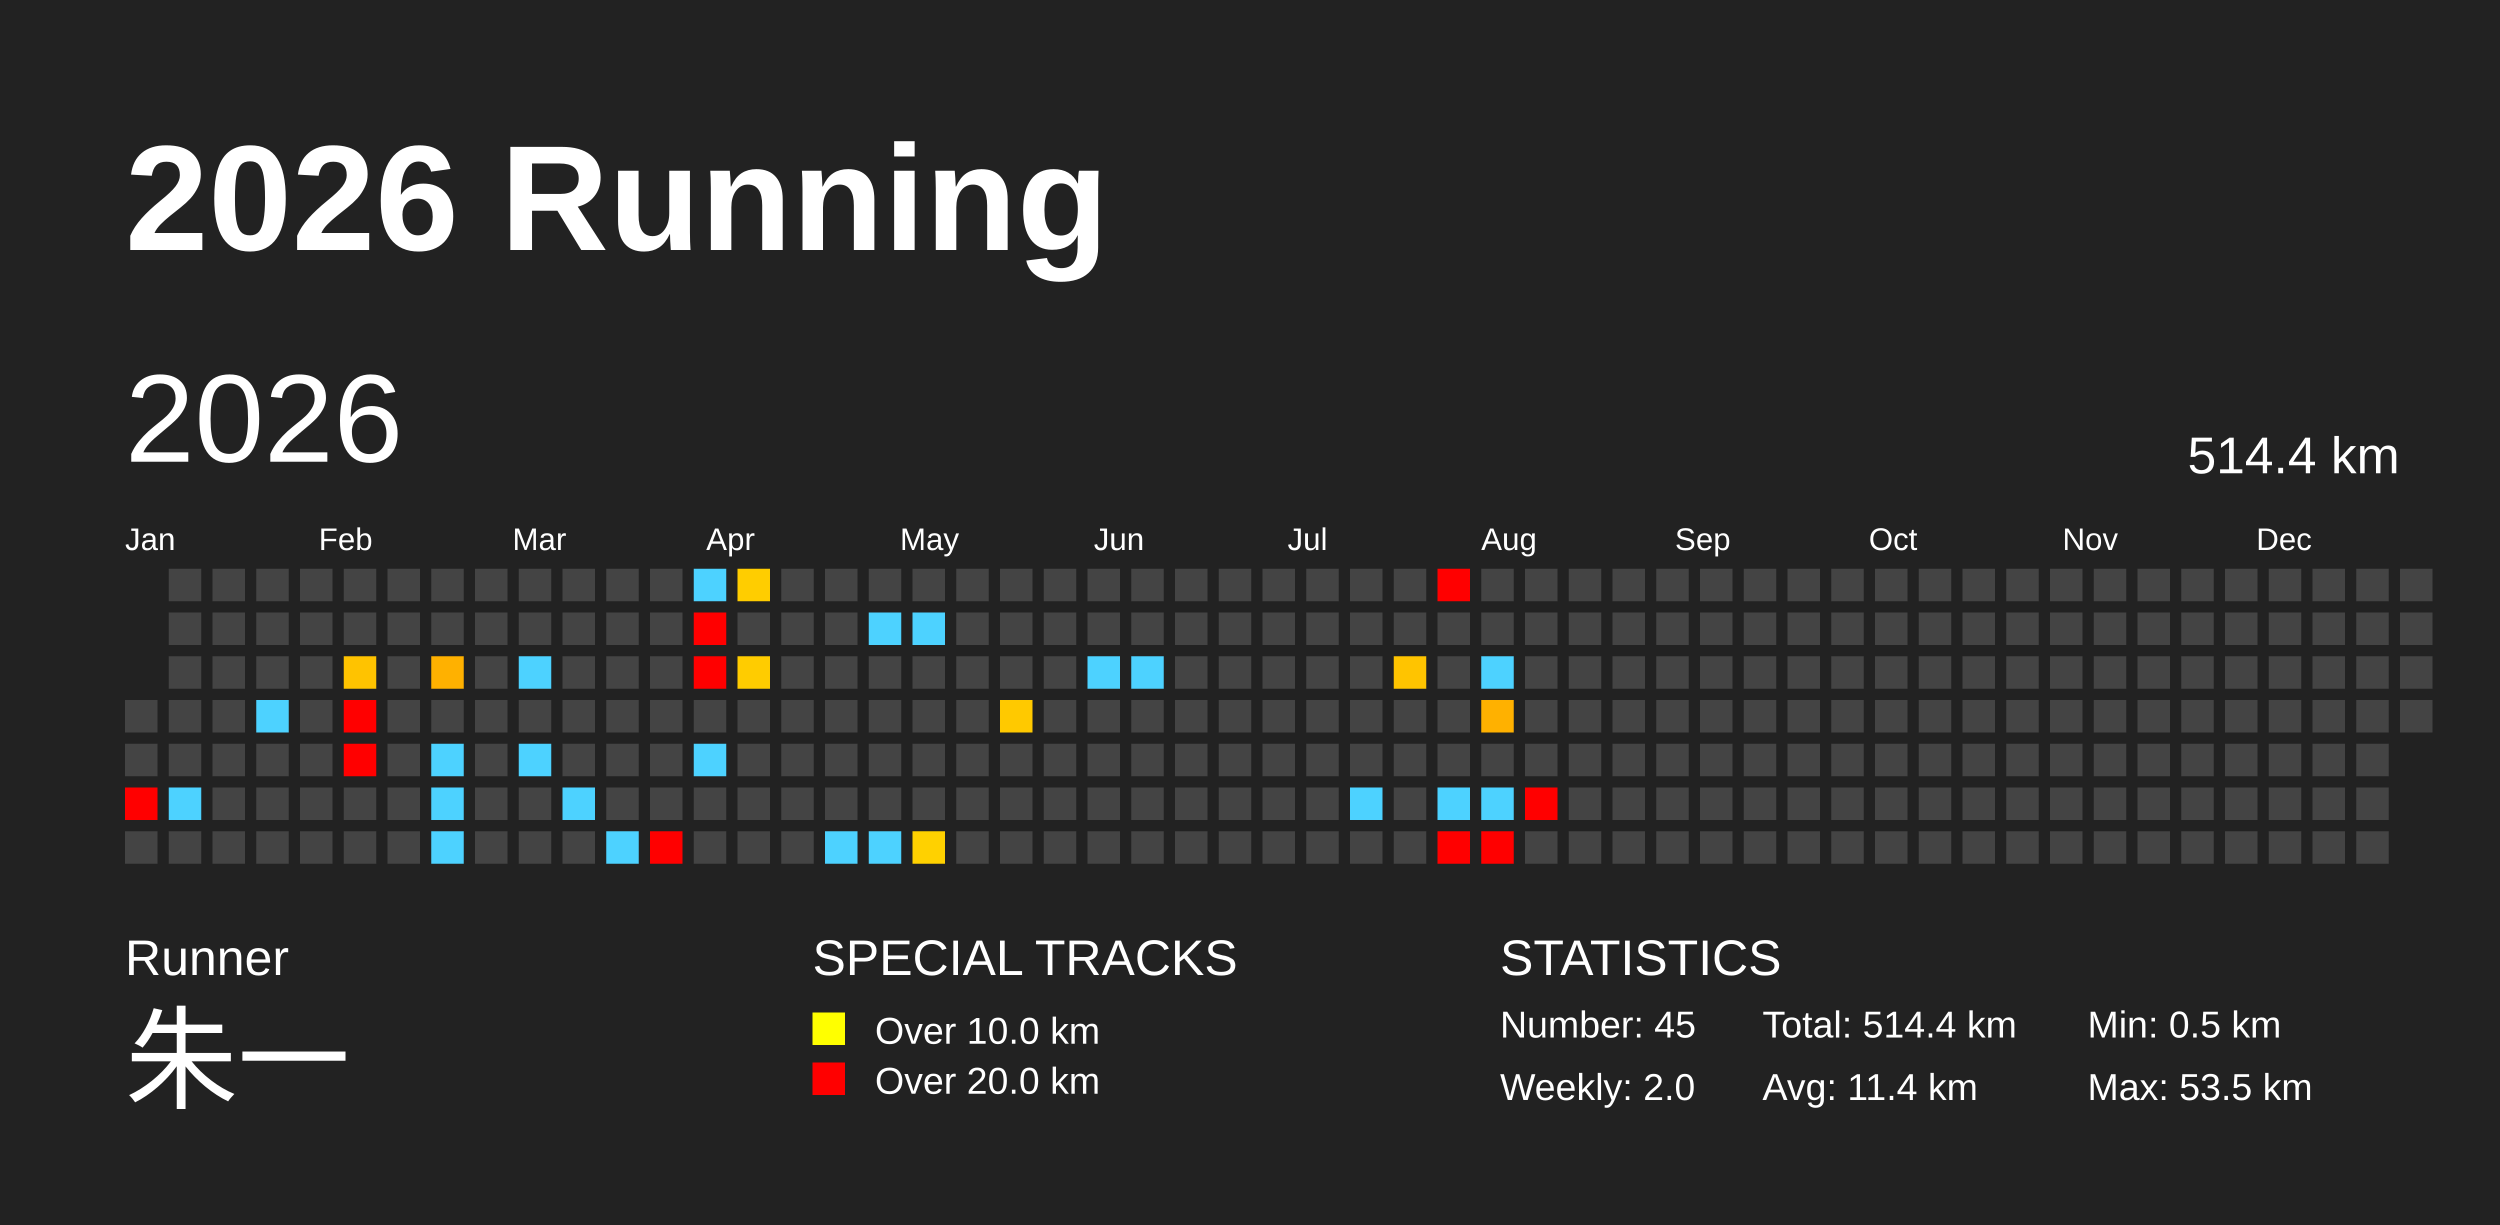
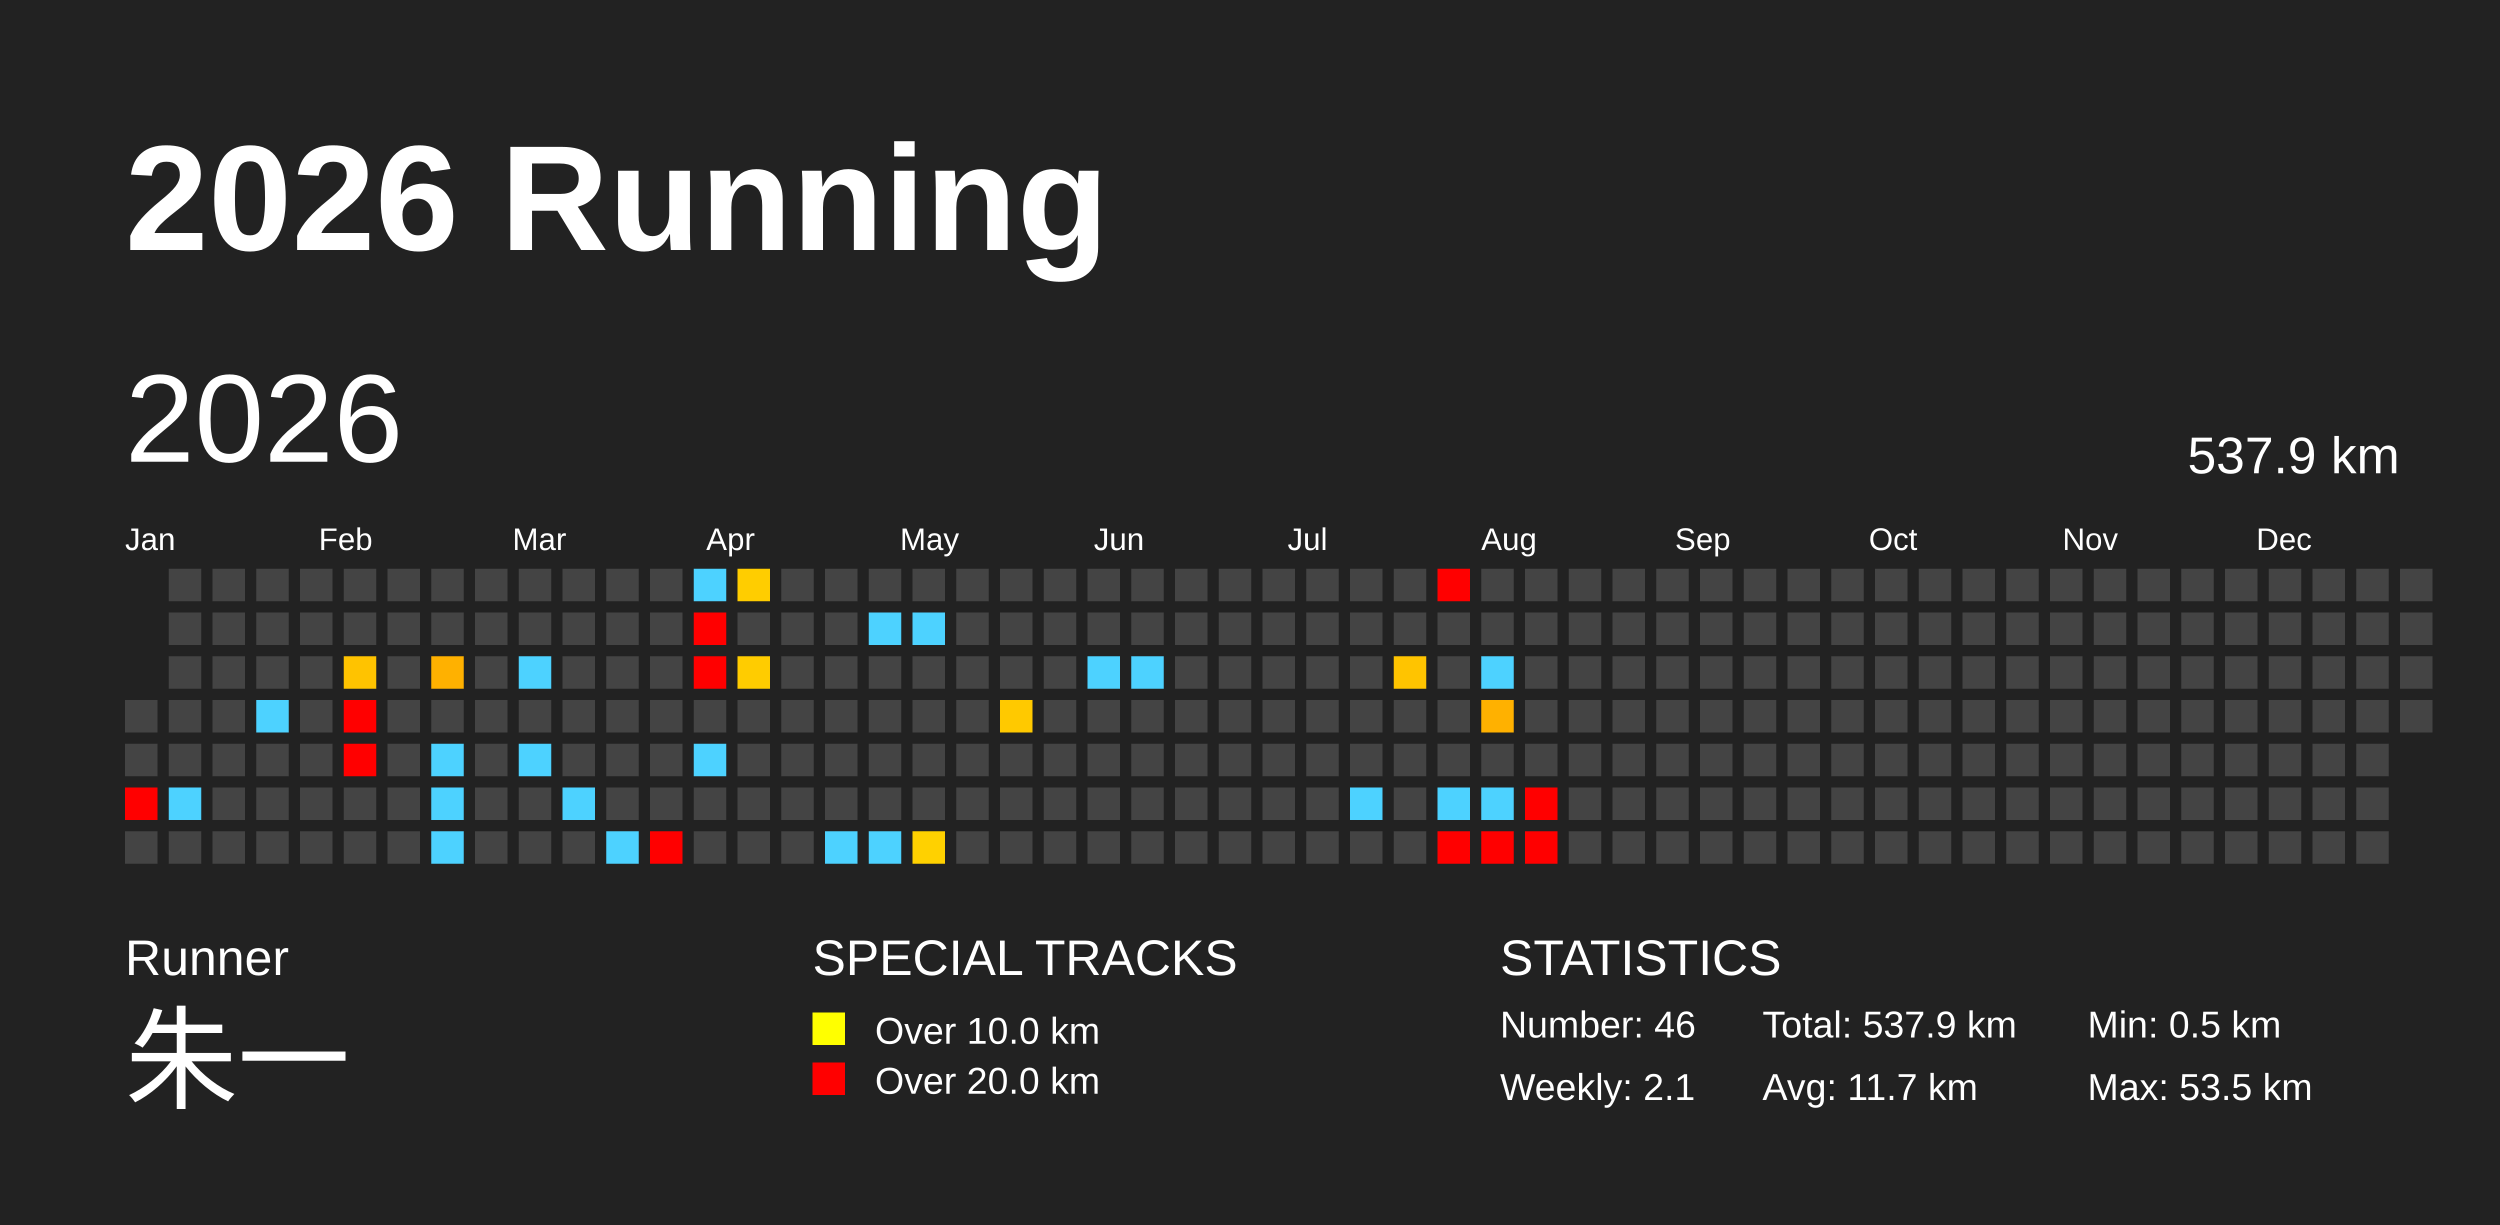
<svg xmlns="http://www.w3.org/2000/svg" baseProfile="full" height="98mm" version="1.1" viewBox="0,0,200,98" width="200mm">
  <defs />
  <rect fill="#222222" height="98" width="200" x="0" y="0" />
  <text fill="#FFFFFF" style="font-size:12px; font-family:Arial; font-weight:bold;" x="10" y="20">2026 Running</text>
  <text fill="#FFFFFF" style="font-size:4px; font-family:Arial" x="10" y="78">Runner</text>
  <text fill="#FFFFFF" style="font-size:9px; font-family:Arial" x="10" y="88">朱一</text>
  <text fill="#FFFFFF" style="font-size:4px; font-family:Arial" x="65" y="78">SPECIAL TRACKS</text>
  <rect fill="yellow" height="2.6" width="2.6" x="65" y="81" />
  <text fill="#FFFFFF" style="font-size:3px; font-family:Arial" x="70" y="83.5">Over 10.0 km</text>
  <rect fill="red" height="2.6" width="2.6" x="65" y="85" />
  <text fill="#FFFFFF" style="font-size:3px; font-family:Arial" x="70" y="87.5">Over 20.0 km</text>
  <text fill="#FFFFFF" style="font-size:4px; font-family:Arial" x="120" y="78">STATISTICS</text>
-   <text fill="#FFFFFF" style="font-size:3px; font-family:Arial" x="120" y="83">Number: 45</text>
-   <text fill="#FFFFFF" style="font-size:3px; font-family:Arial" x="120" y="88">Weekly: 2.0</text>
-   <text fill="#FFFFFF" style="font-size:3px; font-family:Arial" x="141" y="83">Total: 514.4 km</text>
-   <text fill="#FFFFFF" style="font-size:3px; font-family:Arial" x="141" y="88">Avg: 11.4 km</text>
+   <text fill="#FFFFFF" style="font-size:3px; font-family:Arial" x="120" y="83">Number: 46</text>
+   <text fill="#FFFFFF" style="font-size:3px; font-family:Arial" x="120" y="88">Weekly: 2.1</text>
+   <text fill="#FFFFFF" style="font-size:3px; font-family:Arial" x="141" y="83">Total: 537.9 km</text>
+   <text fill="#FFFFFF" style="font-size:3px; font-family:Arial" x="141" y="88">Avg: 11.7 km</text>
  <text fill="#FFFFFF" style="font-size:3px; font-family:Arial" x="167" y="83">Min: 0.5 km</text>
  <text fill="#FFFFFF" style="font-size:3px; font-family:Arial" x="167" y="88">Max: 53.5 km</text>
  <text dominant-baseline="hanging" fill="#FFFFFF" style="font-size:10.0px; font-family:Arial;" x="10" y="30">2026</text>
-   <text dominant-baseline="hanging" fill="#FFFFFF" style="font-size:4.125px; font-family:Arial;" x="175" y="35">514.4 km</text>
+   <text dominant-baseline="hanging" fill="#FFFFFF" style="font-size:4.125px; font-family:Arial;" x="175" y="35">537.9 km</text>
  <text fill="#FFFFFF" style="font-size:2.5px; font-family:Arial" x="10.0" y="44">Jan</text>
  <text fill="#FFFFFF" style="font-size:2.5px; font-family:Arial" x="25.5" y="44">Feb</text>
  <text fill="#FFFFFF" style="font-size:2.5px; font-family:Arial" x="41.0" y="44">Mar</text>
  <text fill="#FFFFFF" style="font-size:2.5px; font-family:Arial" x="56.5" y="44">Apr</text>
  <text fill="#FFFFFF" style="font-size:2.5px; font-family:Arial" x="72.0" y="44">May</text>
  <text fill="#FFFFFF" style="font-size:2.5px; font-family:Arial" x="87.5" y="44">Jun</text>
  <text fill="#FFFFFF" style="font-size:2.5px; font-family:Arial" x="103.0" y="44">Jul</text>
  <text fill="#FFFFFF" style="font-size:2.5px; font-family:Arial" x="118.5" y="44">Aug</text>
  <text fill="#FFFFFF" style="font-size:2.5px; font-family:Arial" x="134.0" y="44">Sep</text>
  <text fill="#FFFFFF" style="font-size:2.5px; font-family:Arial" x="149.5" y="44">Oct</text>
  <text fill="#FFFFFF" style="font-size:2.5px; font-family:Arial" x="165.0" y="44">Nov</text>
  <text fill="#FFFFFF" style="font-size:2.5px; font-family:Arial" x="180.5" y="44">Dec</text>
  <rect fill="#444444" height="2.6" width="2.6" x="10.0" y="56.0" />
  <rect fill="#444444" height="2.6" width="2.6" x="10.0" y="59.5" />
  <rect fill="red" height="2.6" width="2.6" x="10.0" y="63.0" />
  <rect fill="#444444" height="2.6" width="2.6" x="10.0" y="66.5" />
  <rect fill="#444444" height="2.6" width="2.6" x="13.5" y="45.5" />
  <rect fill="#444444" height="2.6" width="2.6" x="13.5" y="49.0" />
  <rect fill="#444444" height="2.6" width="2.6" x="13.5" y="52.5" />
  <rect fill="#444444" height="2.6" width="2.6" x="13.5" y="56.0" />
  <rect fill="#444444" height="2.6" width="2.6" x="13.5" y="59.5" />
  <rect fill="#4dd2ff" height="2.6" width="2.6" x="13.5" y="63.0" />
  <rect fill="#444444" height="2.6" width="2.6" x="13.5" y="66.5" />
  <rect fill="#444444" height="2.6" width="2.6" x="17.0" y="45.5" />
  <rect fill="#444444" height="2.6" width="2.6" x="17.0" y="49.0" />
  <rect fill="#444444" height="2.6" width="2.6" x="17.0" y="52.5" />
  <rect fill="#444444" height="2.6" width="2.6" x="17.0" y="56.0" />
  <rect fill="#444444" height="2.6" width="2.6" x="17.0" y="59.5" />
  <rect fill="#444444" height="2.6" width="2.6" x="17.0" y="63.0" />
  <rect fill="#444444" height="2.6" width="2.6" x="17.0" y="66.5" />
  <rect fill="#444444" height="2.6" width="2.6" x="20.5" y="45.5" />
  <rect fill="#444444" height="2.6" width="2.6" x="20.5" y="49.0" />
  <rect fill="#444444" height="2.6" width="2.6" x="20.5" y="52.5" />
  <rect fill="#4dd2ff" height="2.6" width="2.6" x="20.5" y="56.0" />
  <rect fill="#444444" height="2.6" width="2.6" x="20.5" y="59.5" />
  <rect fill="#444444" height="2.6" width="2.6" x="20.5" y="63.0" />
  <rect fill="#444444" height="2.6" width="2.6" x="20.5" y="66.5" />
  <rect fill="#444444" height="2.6" width="2.6" x="24.0" y="45.5" />
  <rect fill="#444444" height="2.6" width="2.6" x="24.0" y="49.0" />
  <rect fill="#444444" height="2.6" width="2.6" x="24.0" y="52.5" />
  <rect fill="#444444" height="2.6" width="2.6" x="24.0" y="56.0" />
  <rect fill="#444444" height="2.6" width="2.6" x="24.0" y="59.5" />
  <rect fill="#444444" height="2.6" width="2.6" x="24.0" y="63.0" />
  <rect fill="#444444" height="2.6" width="2.6" x="24.0" y="66.5" />
  <rect fill="#444444" height="2.6" width="2.6" x="27.5" y="45.5" />
  <rect fill="#444444" height="2.6" width="2.6" x="27.5" y="49.0" />
  <rect fill="#ffc300" height="2.6" width="2.6" x="27.5" y="52.5" />
  <rect fill="red" height="2.6" width="2.6" x="27.5" y="56.0" />
  <rect fill="red" height="2.6" width="2.6" x="27.5" y="59.5" />
  <rect fill="#444444" height="2.6" width="2.6" x="27.5" y="63.0" />
  <rect fill="#444444" height="2.6" width="2.6" x="27.5" y="66.5" />
  <rect fill="#444444" height="2.6" width="2.6" x="31.0" y="45.5" />
  <rect fill="#444444" height="2.6" width="2.6" x="31.0" y="49.0" />
  <rect fill="#444444" height="2.6" width="2.6" x="31.0" y="52.5" />
  <rect fill="#444444" height="2.6" width="2.6" x="31.0" y="56.0" />
  <rect fill="#444444" height="2.6" width="2.6" x="31.0" y="59.5" />
  <rect fill="#444444" height="2.6" width="2.6" x="31.0" y="63.0" />
  <rect fill="#444444" height="2.6" width="2.6" x="31.0" y="66.5" />
  <rect fill="#444444" height="2.6" width="2.6" x="34.5" y="45.5" />
  <rect fill="#444444" height="2.6" width="2.6" x="34.5" y="49.0" />
  <rect fill="#ffb100" height="2.6" width="2.6" x="34.5" y="52.5" />
  <rect fill="#444444" height="2.6" width="2.6" x="34.5" y="56.0" />
  <rect fill="#4dd2ff" height="2.6" width="2.6" x="34.5" y="59.5" />
  <rect fill="#4dd2ff" height="2.6" width="2.6" x="34.5" y="63.0" />
  <rect fill="#4dd2ff" height="2.6" width="2.6" x="34.5" y="66.5" />
  <rect fill="#444444" height="2.6" width="2.6" x="38.0" y="45.5" />
  <rect fill="#444444" height="2.6" width="2.6" x="38.0" y="49.0" />
  <rect fill="#444444" height="2.6" width="2.6" x="38.0" y="52.5" />
  <rect fill="#444444" height="2.6" width="2.6" x="38.0" y="56.0" />
  <rect fill="#444444" height="2.6" width="2.6" x="38.0" y="59.5" />
  <rect fill="#444444" height="2.6" width="2.6" x="38.0" y="63.0" />
  <rect fill="#444444" height="2.6" width="2.6" x="38.0" y="66.5" />
  <rect fill="#444444" height="2.6" width="2.6" x="41.5" y="45.5" />
  <rect fill="#444444" height="2.6" width="2.6" x="41.5" y="49.0" />
  <rect fill="#4dd2ff" height="2.6" width="2.6" x="41.5" y="52.5" />
  <rect fill="#444444" height="2.6" width="2.6" x="41.5" y="56.0" />
  <rect fill="#4dd2ff" height="2.6" width="2.6" x="41.5" y="59.5" />
  <rect fill="#444444" height="2.6" width="2.6" x="41.5" y="63.0" />
  <rect fill="#444444" height="2.6" width="2.6" x="41.5" y="66.5" />
  <rect fill="#444444" height="2.6" width="2.6" x="45.0" y="45.5" />
  <rect fill="#444444" height="2.6" width="2.6" x="45.0" y="49.0" />
  <rect fill="#444444" height="2.6" width="2.6" x="45.0" y="52.5" />
  <rect fill="#444444" height="2.6" width="2.6" x="45.0" y="56.0" />
  <rect fill="#444444" height="2.6" width="2.6" x="45.0" y="59.5" />
  <rect fill="#4dd2ff" height="2.6" width="2.6" x="45.0" y="63.0" />
  <rect fill="#444444" height="2.6" width="2.6" x="45.0" y="66.5" />
  <rect fill="#444444" height="2.6" width="2.6" x="48.5" y="45.5" />
  <rect fill="#444444" height="2.6" width="2.6" x="48.5" y="49.0" />
  <rect fill="#444444" height="2.6" width="2.6" x="48.5" y="52.5" />
  <rect fill="#444444" height="2.6" width="2.6" x="48.5" y="56.0" />
  <rect fill="#444444" height="2.6" width="2.6" x="48.5" y="59.5" />
  <rect fill="#444444" height="2.6" width="2.6" x="48.5" y="63.0" />
  <rect fill="#4dd2ff" height="2.6" width="2.6" x="48.5" y="66.5" />
  <rect fill="#444444" height="2.6" width="2.6" x="52.0" y="45.5" />
  <rect fill="#444444" height="2.6" width="2.6" x="52.0" y="49.0" />
  <rect fill="#444444" height="2.6" width="2.6" x="52.0" y="52.5" />
  <rect fill="#444444" height="2.6" width="2.6" x="52.0" y="56.0" />
  <rect fill="#444444" height="2.6" width="2.6" x="52.0" y="59.5" />
  <rect fill="#444444" height="2.6" width="2.6" x="52.0" y="63.0" />
  <rect fill="red" height="2.6" width="2.6" x="52.0" y="66.5" />
  <rect fill="#4dd2ff" height="2.6" width="2.6" x="55.5" y="45.5" />
  <rect fill="red" height="2.6" width="2.6" x="55.5" y="49.0" />
  <rect fill="red" height="2.6" width="2.6" x="55.5" y="52.5" />
  <rect fill="#444444" height="2.6" width="2.6" x="55.5" y="56.0" />
  <rect fill="#4dd2ff" height="2.6" width="2.6" x="55.5" y="59.5" />
  <rect fill="#444444" height="2.6" width="2.6" x="55.5" y="63.0" />
  <rect fill="#444444" height="2.6" width="2.6" x="55.5" y="66.5" />
  <rect fill="#ffcd00" height="2.6" width="2.6" x="59.0" y="45.5" />
  <rect fill="#444444" height="2.6" width="2.6" x="59.0" y="49.0" />
  <rect fill="#ffcc00" height="2.6" width="2.6" x="59.0" y="52.5" />
  <rect fill="#444444" height="2.6" width="2.6" x="59.0" y="56.0" />
  <rect fill="#444444" height="2.6" width="2.6" x="59.0" y="59.5" />
  <rect fill="#444444" height="2.6" width="2.6" x="59.0" y="63.0" />
  <rect fill="#444444" height="2.6" width="2.6" x="59.0" y="66.5" />
  <rect fill="#444444" height="2.6" width="2.6" x="62.5" y="45.5" />
  <rect fill="#444444" height="2.6" width="2.6" x="62.5" y="49.0" />
  <rect fill="#444444" height="2.6" width="2.6" x="62.5" y="52.5" />
  <rect fill="#444444" height="2.6" width="2.6" x="62.5" y="56.0" />
  <rect fill="#444444" height="2.6" width="2.6" x="62.5" y="59.5" />
  <rect fill="#444444" height="2.6" width="2.6" x="62.5" y="63.0" />
  <rect fill="#444444" height="2.6" width="2.6" x="62.5" y="66.5" />
  <rect fill="#444444" height="2.6" width="2.6" x="66.0" y="45.5" />
  <rect fill="#444444" height="2.6" width="2.6" x="66.0" y="49.0" />
  <rect fill="#444444" height="2.6" width="2.6" x="66.0" y="52.5" />
  <rect fill="#444444" height="2.6" width="2.6" x="66.0" y="56.0" />
  <rect fill="#444444" height="2.6" width="2.6" x="66.0" y="59.5" />
  <rect fill="#444444" height="2.6" width="2.6" x="66.0" y="63.0" />
  <rect fill="#4dd2ff" height="2.6" width="2.6" x="66.0" y="66.5" />
  <rect fill="#444444" height="2.6" width="2.6" x="69.5" y="45.5" />
  <rect fill="#4dd2ff" height="2.6" width="2.6" x="69.5" y="49.0" />
  <rect fill="#444444" height="2.6" width="2.6" x="69.5" y="52.5" />
  <rect fill="#444444" height="2.6" width="2.6" x="69.5" y="56.0" />
  <rect fill="#444444" height="2.6" width="2.6" x="69.5" y="59.5" />
  <rect fill="#444444" height="2.6" width="2.6" x="69.5" y="63.0" />
  <rect fill="#4dd2ff" height="2.6" width="2.6" x="69.5" y="66.5" />
  <rect fill="#444444" height="2.6" width="2.6" x="73.0" y="45.5" />
  <rect fill="#4dd2ff" height="2.6" width="2.6" x="73.0" y="49.0" />
  <rect fill="#444444" height="2.6" width="2.6" x="73.0" y="52.5" />
  <rect fill="#444444" height="2.6" width="2.6" x="73.0" y="56.0" />
  <rect fill="#444444" height="2.6" width="2.6" x="73.0" y="59.5" />
  <rect fill="#444444" height="2.6" width="2.6" x="73.0" y="63.0" />
  <rect fill="#ffd100" height="2.6" width="2.6" x="73.0" y="66.5" />
  <rect fill="#444444" height="2.6" width="2.6" x="76.5" y="45.5" />
  <rect fill="#444444" height="2.6" width="2.6" x="76.5" y="49.0" />
  <rect fill="#444444" height="2.6" width="2.6" x="76.5" y="52.5" />
  <rect fill="#444444" height="2.6" width="2.6" x="76.5" y="56.0" />
  <rect fill="#444444" height="2.6" width="2.6" x="76.5" y="59.5" />
  <rect fill="#444444" height="2.6" width="2.6" x="76.5" y="63.0" />
  <rect fill="#444444" height="2.6" width="2.6" x="76.5" y="66.5" />
  <rect fill="#444444" height="2.6" width="2.6" x="80.0" y="45.5" />
  <rect fill="#444444" height="2.6" width="2.6" x="80.0" y="49.0" />
  <rect fill="#444444" height="2.6" width="2.6" x="80.0" y="52.5" />
  <rect fill="#ffc900" height="2.6" width="2.6" x="80.0" y="56.0" />
  <rect fill="#444444" height="2.6" width="2.6" x="80.0" y="59.5" />
  <rect fill="#444444" height="2.6" width="2.6" x="80.0" y="63.0" />
  <rect fill="#444444" height="2.6" width="2.6" x="80.0" y="66.5" />
  <rect fill="#444444" height="2.6" width="2.6" x="83.5" y="45.5" />
  <rect fill="#444444" height="2.6" width="2.6" x="83.5" y="49.0" />
  <rect fill="#444444" height="2.6" width="2.6" x="83.5" y="52.5" />
  <rect fill="#444444" height="2.6" width="2.6" x="83.5" y="56.0" />
  <rect fill="#444444" height="2.6" width="2.6" x="83.5" y="59.5" />
  <rect fill="#444444" height="2.6" width="2.6" x="83.5" y="63.0" />
  <rect fill="#444444" height="2.6" width="2.6" x="83.5" y="66.5" />
  <rect fill="#444444" height="2.6" width="2.6" x="87.0" y="45.5" />
  <rect fill="#444444" height="2.6" width="2.6" x="87.0" y="49.0" />
  <rect fill="#4dd2ff" height="2.6" width="2.6" x="87.0" y="52.5" />
  <rect fill="#444444" height="2.6" width="2.6" x="87.0" y="56.0" />
  <rect fill="#444444" height="2.6" width="2.6" x="87.0" y="59.5" />
  <rect fill="#444444" height="2.6" width="2.6" x="87.0" y="63.0" />
  <rect fill="#444444" height="2.6" width="2.6" x="87.0" y="66.5" />
  <rect fill="#444444" height="2.6" width="2.6" x="90.5" y="45.5" />
  <rect fill="#444444" height="2.6" width="2.6" x="90.5" y="49.0" />
  <rect fill="#4dd2ff" height="2.6" width="2.6" x="90.5" y="52.5" />
  <rect fill="#444444" height="2.6" width="2.6" x="90.5" y="56.0" />
  <rect fill="#444444" height="2.6" width="2.6" x="90.5" y="59.5" />
  <rect fill="#444444" height="2.6" width="2.6" x="90.5" y="63.0" />
  <rect fill="#444444" height="2.6" width="2.6" x="90.5" y="66.5" />
  <rect fill="#444444" height="2.6" width="2.6" x="94.0" y="45.5" />
  <rect fill="#444444" height="2.6" width="2.6" x="94.0" y="49.0" />
  <rect fill="#444444" height="2.6" width="2.6" x="94.0" y="52.5" />
  <rect fill="#444444" height="2.6" width="2.6" x="94.0" y="56.0" />
  <rect fill="#444444" height="2.6" width="2.6" x="94.0" y="59.5" />
  <rect fill="#444444" height="2.6" width="2.6" x="94.0" y="63.0" />
  <rect fill="#444444" height="2.6" width="2.6" x="94.0" y="66.5" />
  <rect fill="#444444" height="2.6" width="2.6" x="97.5" y="45.5" />
  <rect fill="#444444" height="2.6" width="2.6" x="97.5" y="49.0" />
  <rect fill="#444444" height="2.6" width="2.6" x="97.5" y="52.5" />
  <rect fill="#444444" height="2.6" width="2.6" x="97.5" y="56.0" />
  <rect fill="#444444" height="2.6" width="2.6" x="97.5" y="59.5" />
  <rect fill="#444444" height="2.6" width="2.6" x="97.5" y="63.0" />
  <rect fill="#444444" height="2.6" width="2.6" x="97.5" y="66.5" />
  <rect fill="#444444" height="2.6" width="2.6" x="101.0" y="45.5" />
  <rect fill="#444444" height="2.6" width="2.6" x="101.0" y="49.0" />
  <rect fill="#444444" height="2.6" width="2.6" x="101.0" y="52.5" />
  <rect fill="#444444" height="2.6" width="2.6" x="101.0" y="56.0" />
  <rect fill="#444444" height="2.6" width="2.6" x="101.0" y="59.5" />
  <rect fill="#444444" height="2.6" width="2.6" x="101.0" y="63.0" />
  <rect fill="#444444" height="2.6" width="2.6" x="101.0" y="66.5" />
  <rect fill="#444444" height="2.6" width="2.6" x="104.5" y="45.5" />
  <rect fill="#444444" height="2.6" width="2.6" x="104.5" y="49.0" />
  <rect fill="#444444" height="2.6" width="2.6" x="104.5" y="52.5" />
  <rect fill="#444444" height="2.6" width="2.6" x="104.5" y="56.0" />
  <rect fill="#444444" height="2.6" width="2.6" x="104.5" y="59.5" />
  <rect fill="#444444" height="2.6" width="2.6" x="104.5" y="63.0" />
  <rect fill="#444444" height="2.6" width="2.6" x="104.5" y="66.5" />
  <rect fill="#444444" height="2.6" width="2.6" x="108.0" y="45.5" />
  <rect fill="#444444" height="2.6" width="2.6" x="108.0" y="49.0" />
  <rect fill="#444444" height="2.6" width="2.6" x="108.0" y="52.5" />
  <rect fill="#444444" height="2.6" width="2.6" x="108.0" y="56.0" />
  <rect fill="#444444" height="2.6" width="2.6" x="108.0" y="59.5" />
  <rect fill="#4dd2ff" height="2.6" width="2.6" x="108.0" y="63.0" />
  <rect fill="#444444" height="2.6" width="2.6" x="108.0" y="66.5" />
  <rect fill="#444444" height="2.6" width="2.6" x="111.5" y="45.5" />
  <rect fill="#444444" height="2.6" width="2.6" x="111.5" y="49.0" />
  <rect fill="#ffc400" height="2.6" width="2.6" x="111.5" y="52.5" />
  <rect fill="#444444" height="2.6" width="2.6" x="111.5" y="56.0" />
  <rect fill="#444444" height="2.6" width="2.6" x="111.5" y="59.5" />
  <rect fill="#444444" height="2.6" width="2.6" x="111.5" y="63.0" />
  <rect fill="#444444" height="2.6" width="2.6" x="111.5" y="66.5" />
  <rect fill="red" height="2.6" width="2.6" x="115.0" y="45.5" />
  <rect fill="#444444" height="2.6" width="2.6" x="115.0" y="49.0" />
  <rect fill="#444444" height="2.6" width="2.6" x="115.0" y="52.5" />
  <rect fill="#444444" height="2.6" width="2.6" x="115.0" y="56.0" />
  <rect fill="#444444" height="2.6" width="2.6" x="115.0" y="59.5" />
  <rect fill="#4dd2ff" height="2.6" width="2.6" x="115.0" y="63.0" />
  <rect fill="red" height="2.6" width="2.6" x="115.0" y="66.5" />
  <rect fill="#444444" height="2.6" width="2.6" x="118.5" y="45.5" />
  <rect fill="#444444" height="2.6" width="2.6" x="118.5" y="49.0" />
  <rect fill="#4dd2ff" height="2.6" width="2.6" x="118.5" y="52.5" />
  <rect fill="#ffb100" height="2.6" width="2.6" x="118.5" y="56.0" />
  <rect fill="#444444" height="2.6" width="2.6" x="118.5" y="59.5" />
  <rect fill="#4dd2ff" height="2.6" width="2.6" x="118.5" y="63.0" />
  <rect fill="red" height="2.6" width="2.6" x="118.5" y="66.5" />
  <rect fill="#444444" height="2.6" width="2.6" x="122.0" y="45.5" />
  <rect fill="#444444" height="2.6" width="2.6" x="122.0" y="49.0" />
  <rect fill="#444444" height="2.6" width="2.6" x="122.0" y="52.5" />
  <rect fill="#444444" height="2.6" width="2.6" x="122.0" y="56.0" />
  <rect fill="#444444" height="2.6" width="2.6" x="122.0" y="59.5" />
  <rect fill="red" height="2.6" width="2.6" x="122.0" y="63.0" />
-   <rect fill="#444444" height="2.6" width="2.6" x="122.0" y="66.5" />
+   <rect fill="red" height="2.6" width="2.6" x="122.0" y="66.5" />
  <rect fill="#444444" height="2.6" width="2.6" x="125.5" y="45.5" />
  <rect fill="#444444" height="2.6" width="2.6" x="125.5" y="49.0" />
  <rect fill="#444444" height="2.6" width="2.6" x="125.5" y="52.5" />
  <rect fill="#444444" height="2.6" width="2.6" x="125.5" y="56.0" />
  <rect fill="#444444" height="2.6" width="2.6" x="125.5" y="59.5" />
  <rect fill="#444444" height="2.6" width="2.6" x="125.5" y="63.0" />
  <rect fill="#444444" height="2.6" width="2.6" x="125.5" y="66.5" />
  <rect fill="#444444" height="2.6" width="2.6" x="129.0" y="45.5" />
  <rect fill="#444444" height="2.6" width="2.6" x="129.0" y="49.0" />
  <rect fill="#444444" height="2.6" width="2.6" x="129.0" y="52.5" />
  <rect fill="#444444" height="2.6" width="2.6" x="129.0" y="56.0" />
  <rect fill="#444444" height="2.6" width="2.6" x="129.0" y="59.5" />
  <rect fill="#444444" height="2.6" width="2.6" x="129.0" y="63.0" />
  <rect fill="#444444" height="2.6" width="2.6" x="129.0" y="66.5" />
  <rect fill="#444444" height="2.6" width="2.6" x="132.5" y="45.5" />
  <rect fill="#444444" height="2.6" width="2.6" x="132.5" y="49.0" />
  <rect fill="#444444" height="2.6" width="2.6" x="132.5" y="52.5" />
  <rect fill="#444444" height="2.6" width="2.6" x="132.5" y="56.0" />
  <rect fill="#444444" height="2.6" width="2.6" x="132.5" y="59.5" />
  <rect fill="#444444" height="2.6" width="2.6" x="132.5" y="63.0" />
  <rect fill="#444444" height="2.6" width="2.6" x="132.5" y="66.5" />
  <rect fill="#444444" height="2.6" width="2.6" x="136.0" y="45.5" />
  <rect fill="#444444" height="2.6" width="2.6" x="136.0" y="49.0" />
  <rect fill="#444444" height="2.6" width="2.6" x="136.0" y="52.5" />
  <rect fill="#444444" height="2.6" width="2.6" x="136.0" y="56.0" />
  <rect fill="#444444" height="2.6" width="2.6" x="136.0" y="59.5" />
  <rect fill="#444444" height="2.6" width="2.6" x="136.0" y="63.0" />
  <rect fill="#444444" height="2.6" width="2.6" x="136.0" y="66.5" />
  <rect fill="#444444" height="2.6" width="2.6" x="139.5" y="45.5" />
  <rect fill="#444444" height="2.6" width="2.6" x="139.5" y="49.0" />
  <rect fill="#444444" height="2.6" width="2.6" x="139.5" y="52.5" />
  <rect fill="#444444" height="2.6" width="2.6" x="139.5" y="56.0" />
  <rect fill="#444444" height="2.6" width="2.6" x="139.5" y="59.5" />
  <rect fill="#444444" height="2.6" width="2.6" x="139.5" y="63.0" />
  <rect fill="#444444" height="2.6" width="2.6" x="139.5" y="66.5" />
  <rect fill="#444444" height="2.6" width="2.6" x="143.0" y="45.5" />
  <rect fill="#444444" height="2.6" width="2.6" x="143.0" y="49.0" />
  <rect fill="#444444" height="2.6" width="2.6" x="143.0" y="52.5" />
  <rect fill="#444444" height="2.6" width="2.6" x="143.0" y="56.0" />
  <rect fill="#444444" height="2.6" width="2.6" x="143.0" y="59.5" />
  <rect fill="#444444" height="2.6" width="2.6" x="143.0" y="63.0" />
  <rect fill="#444444" height="2.6" width="2.6" x="143.0" y="66.5" />
  <rect fill="#444444" height="2.6" width="2.6" x="146.5" y="45.5" />
  <rect fill="#444444" height="2.6" width="2.6" x="146.5" y="49.0" />
  <rect fill="#444444" height="2.6" width="2.6" x="146.5" y="52.5" />
  <rect fill="#444444" height="2.6" width="2.6" x="146.5" y="56.0" />
  <rect fill="#444444" height="2.6" width="2.6" x="146.5" y="59.5" />
  <rect fill="#444444" height="2.6" width="2.6" x="146.5" y="63.0" />
  <rect fill="#444444" height="2.6" width="2.6" x="146.5" y="66.5" />
  <rect fill="#444444" height="2.6" width="2.6" x="150.0" y="45.5" />
  <rect fill="#444444" height="2.6" width="2.6" x="150.0" y="49.0" />
  <rect fill="#444444" height="2.6" width="2.6" x="150.0" y="52.5" />
  <rect fill="#444444" height="2.6" width="2.6" x="150.0" y="56.0" />
  <rect fill="#444444" height="2.6" width="2.6" x="150.0" y="59.5" />
  <rect fill="#444444" height="2.6" width="2.6" x="150.0" y="63.0" />
  <rect fill="#444444" height="2.6" width="2.6" x="150.0" y="66.5" />
  <rect fill="#444444" height="2.6" width="2.6" x="153.5" y="45.5" />
  <rect fill="#444444" height="2.6" width="2.6" x="153.5" y="49.0" />
  <rect fill="#444444" height="2.6" width="2.6" x="153.5" y="52.5" />
  <rect fill="#444444" height="2.6" width="2.6" x="153.5" y="56.0" />
  <rect fill="#444444" height="2.6" width="2.6" x="153.5" y="59.5" />
  <rect fill="#444444" height="2.6" width="2.6" x="153.5" y="63.0" />
  <rect fill="#444444" height="2.6" width="2.6" x="153.5" y="66.5" />
  <rect fill="#444444" height="2.6" width="2.6" x="157.0" y="45.5" />
  <rect fill="#444444" height="2.6" width="2.6" x="157.0" y="49.0" />
  <rect fill="#444444" height="2.6" width="2.6" x="157.0" y="52.5" />
  <rect fill="#444444" height="2.6" width="2.6" x="157.0" y="56.0" />
  <rect fill="#444444" height="2.6" width="2.6" x="157.0" y="59.5" />
  <rect fill="#444444" height="2.6" width="2.6" x="157.0" y="63.0" />
  <rect fill="#444444" height="2.6" width="2.6" x="157.0" y="66.5" />
  <rect fill="#444444" height="2.6" width="2.6" x="160.5" y="45.5" />
  <rect fill="#444444" height="2.6" width="2.6" x="160.5" y="49.0" />
  <rect fill="#444444" height="2.6" width="2.6" x="160.5" y="52.5" />
  <rect fill="#444444" height="2.6" width="2.6" x="160.5" y="56.0" />
  <rect fill="#444444" height="2.6" width="2.6" x="160.5" y="59.5" />
  <rect fill="#444444" height="2.6" width="2.6" x="160.5" y="63.0" />
  <rect fill="#444444" height="2.6" width="2.6" x="160.5" y="66.5" />
  <rect fill="#444444" height="2.6" width="2.6" x="164.0" y="45.5" />
  <rect fill="#444444" height="2.6" width="2.6" x="164.0" y="49.0" />
  <rect fill="#444444" height="2.6" width="2.6" x="164.0" y="52.5" />
  <rect fill="#444444" height="2.6" width="2.6" x="164.0" y="56.0" />
  <rect fill="#444444" height="2.6" width="2.6" x="164.0" y="59.5" />
  <rect fill="#444444" height="2.6" width="2.6" x="164.0" y="63.0" />
  <rect fill="#444444" height="2.6" width="2.6" x="164.0" y="66.5" />
  <rect fill="#444444" height="2.6" width="2.6" x="167.5" y="45.5" />
  <rect fill="#444444" height="2.6" width="2.6" x="167.5" y="49.0" />
  <rect fill="#444444" height="2.6" width="2.6" x="167.5" y="52.5" />
  <rect fill="#444444" height="2.6" width="2.6" x="167.5" y="56.0" />
  <rect fill="#444444" height="2.6" width="2.6" x="167.5" y="59.5" />
  <rect fill="#444444" height="2.6" width="2.6" x="167.5" y="63.0" />
  <rect fill="#444444" height="2.6" width="2.6" x="167.5" y="66.5" />
  <rect fill="#444444" height="2.6" width="2.6" x="171.0" y="45.5" />
  <rect fill="#444444" height="2.6" width="2.6" x="171.0" y="49.0" />
  <rect fill="#444444" height="2.6" width="2.6" x="171.0" y="52.5" />
  <rect fill="#444444" height="2.6" width="2.6" x="171.0" y="56.0" />
  <rect fill="#444444" height="2.6" width="2.6" x="171.0" y="59.5" />
  <rect fill="#444444" height="2.6" width="2.6" x="171.0" y="63.0" />
  <rect fill="#444444" height="2.6" width="2.6" x="171.0" y="66.5" />
  <rect fill="#444444" height="2.6" width="2.6" x="174.5" y="45.5" />
  <rect fill="#444444" height="2.6" width="2.6" x="174.5" y="49.0" />
  <rect fill="#444444" height="2.6" width="2.6" x="174.5" y="52.5" />
  <rect fill="#444444" height="2.6" width="2.6" x="174.5" y="56.0" />
  <rect fill="#444444" height="2.6" width="2.6" x="174.5" y="59.5" />
  <rect fill="#444444" height="2.6" width="2.6" x="174.5" y="63.0" />
  <rect fill="#444444" height="2.6" width="2.6" x="174.5" y="66.5" />
  <rect fill="#444444" height="2.6" width="2.6" x="178.0" y="45.5" />
  <rect fill="#444444" height="2.6" width="2.6" x="178.0" y="49.0" />
  <rect fill="#444444" height="2.6" width="2.6" x="178.0" y="52.5" />
  <rect fill="#444444" height="2.6" width="2.6" x="178.0" y="56.0" />
  <rect fill="#444444" height="2.6" width="2.6" x="178.0" y="59.5" />
  <rect fill="#444444" height="2.6" width="2.6" x="178.0" y="63.0" />
  <rect fill="#444444" height="2.6" width="2.6" x="178.0" y="66.5" />
  <rect fill="#444444" height="2.6" width="2.6" x="181.5" y="45.5" />
  <rect fill="#444444" height="2.6" width="2.6" x="181.5" y="49.0" />
  <rect fill="#444444" height="2.6" width="2.6" x="181.5" y="52.5" />
  <rect fill="#444444" height="2.6" width="2.6" x="181.5" y="56.0" />
  <rect fill="#444444" height="2.6" width="2.6" x="181.5" y="59.5" />
  <rect fill="#444444" height="2.6" width="2.6" x="181.5" y="63.0" />
  <rect fill="#444444" height="2.6" width="2.6" x="181.5" y="66.5" />
  <rect fill="#444444" height="2.6" width="2.6" x="185.0" y="45.5" />
  <rect fill="#444444" height="2.6" width="2.6" x="185.0" y="49.0" />
  <rect fill="#444444" height="2.6" width="2.6" x="185.0" y="52.5" />
  <rect fill="#444444" height="2.6" width="2.6" x="185.0" y="56.0" />
  <rect fill="#444444" height="2.6" width="2.6" x="185.0" y="59.5" />
  <rect fill="#444444" height="2.6" width="2.6" x="185.0" y="63.0" />
  <rect fill="#444444" height="2.6" width="2.6" x="185.0" y="66.5" />
  <rect fill="#444444" height="2.6" width="2.6" x="188.5" y="45.5" />
  <rect fill="#444444" height="2.6" width="2.6" x="188.5" y="49.0" />
  <rect fill="#444444" height="2.6" width="2.6" x="188.5" y="52.5" />
  <rect fill="#444444" height="2.6" width="2.6" x="188.5" y="56.0" />
  <rect fill="#444444" height="2.6" width="2.6" x="188.5" y="59.5" />
  <rect fill="#444444" height="2.6" width="2.6" x="188.5" y="63.0" />
  <rect fill="#444444" height="2.6" width="2.6" x="188.5" y="66.5" />
  <rect fill="#444444" height="2.6" width="2.6" x="192.0" y="45.5" />
  <rect fill="#444444" height="2.6" width="2.6" x="192.0" y="49.0" />
  <rect fill="#444444" height="2.6" width="2.6" x="192.0" y="52.5" />
  <rect fill="#444444" height="2.6" width="2.6" x="192.0" y="56.0" />
</svg>
